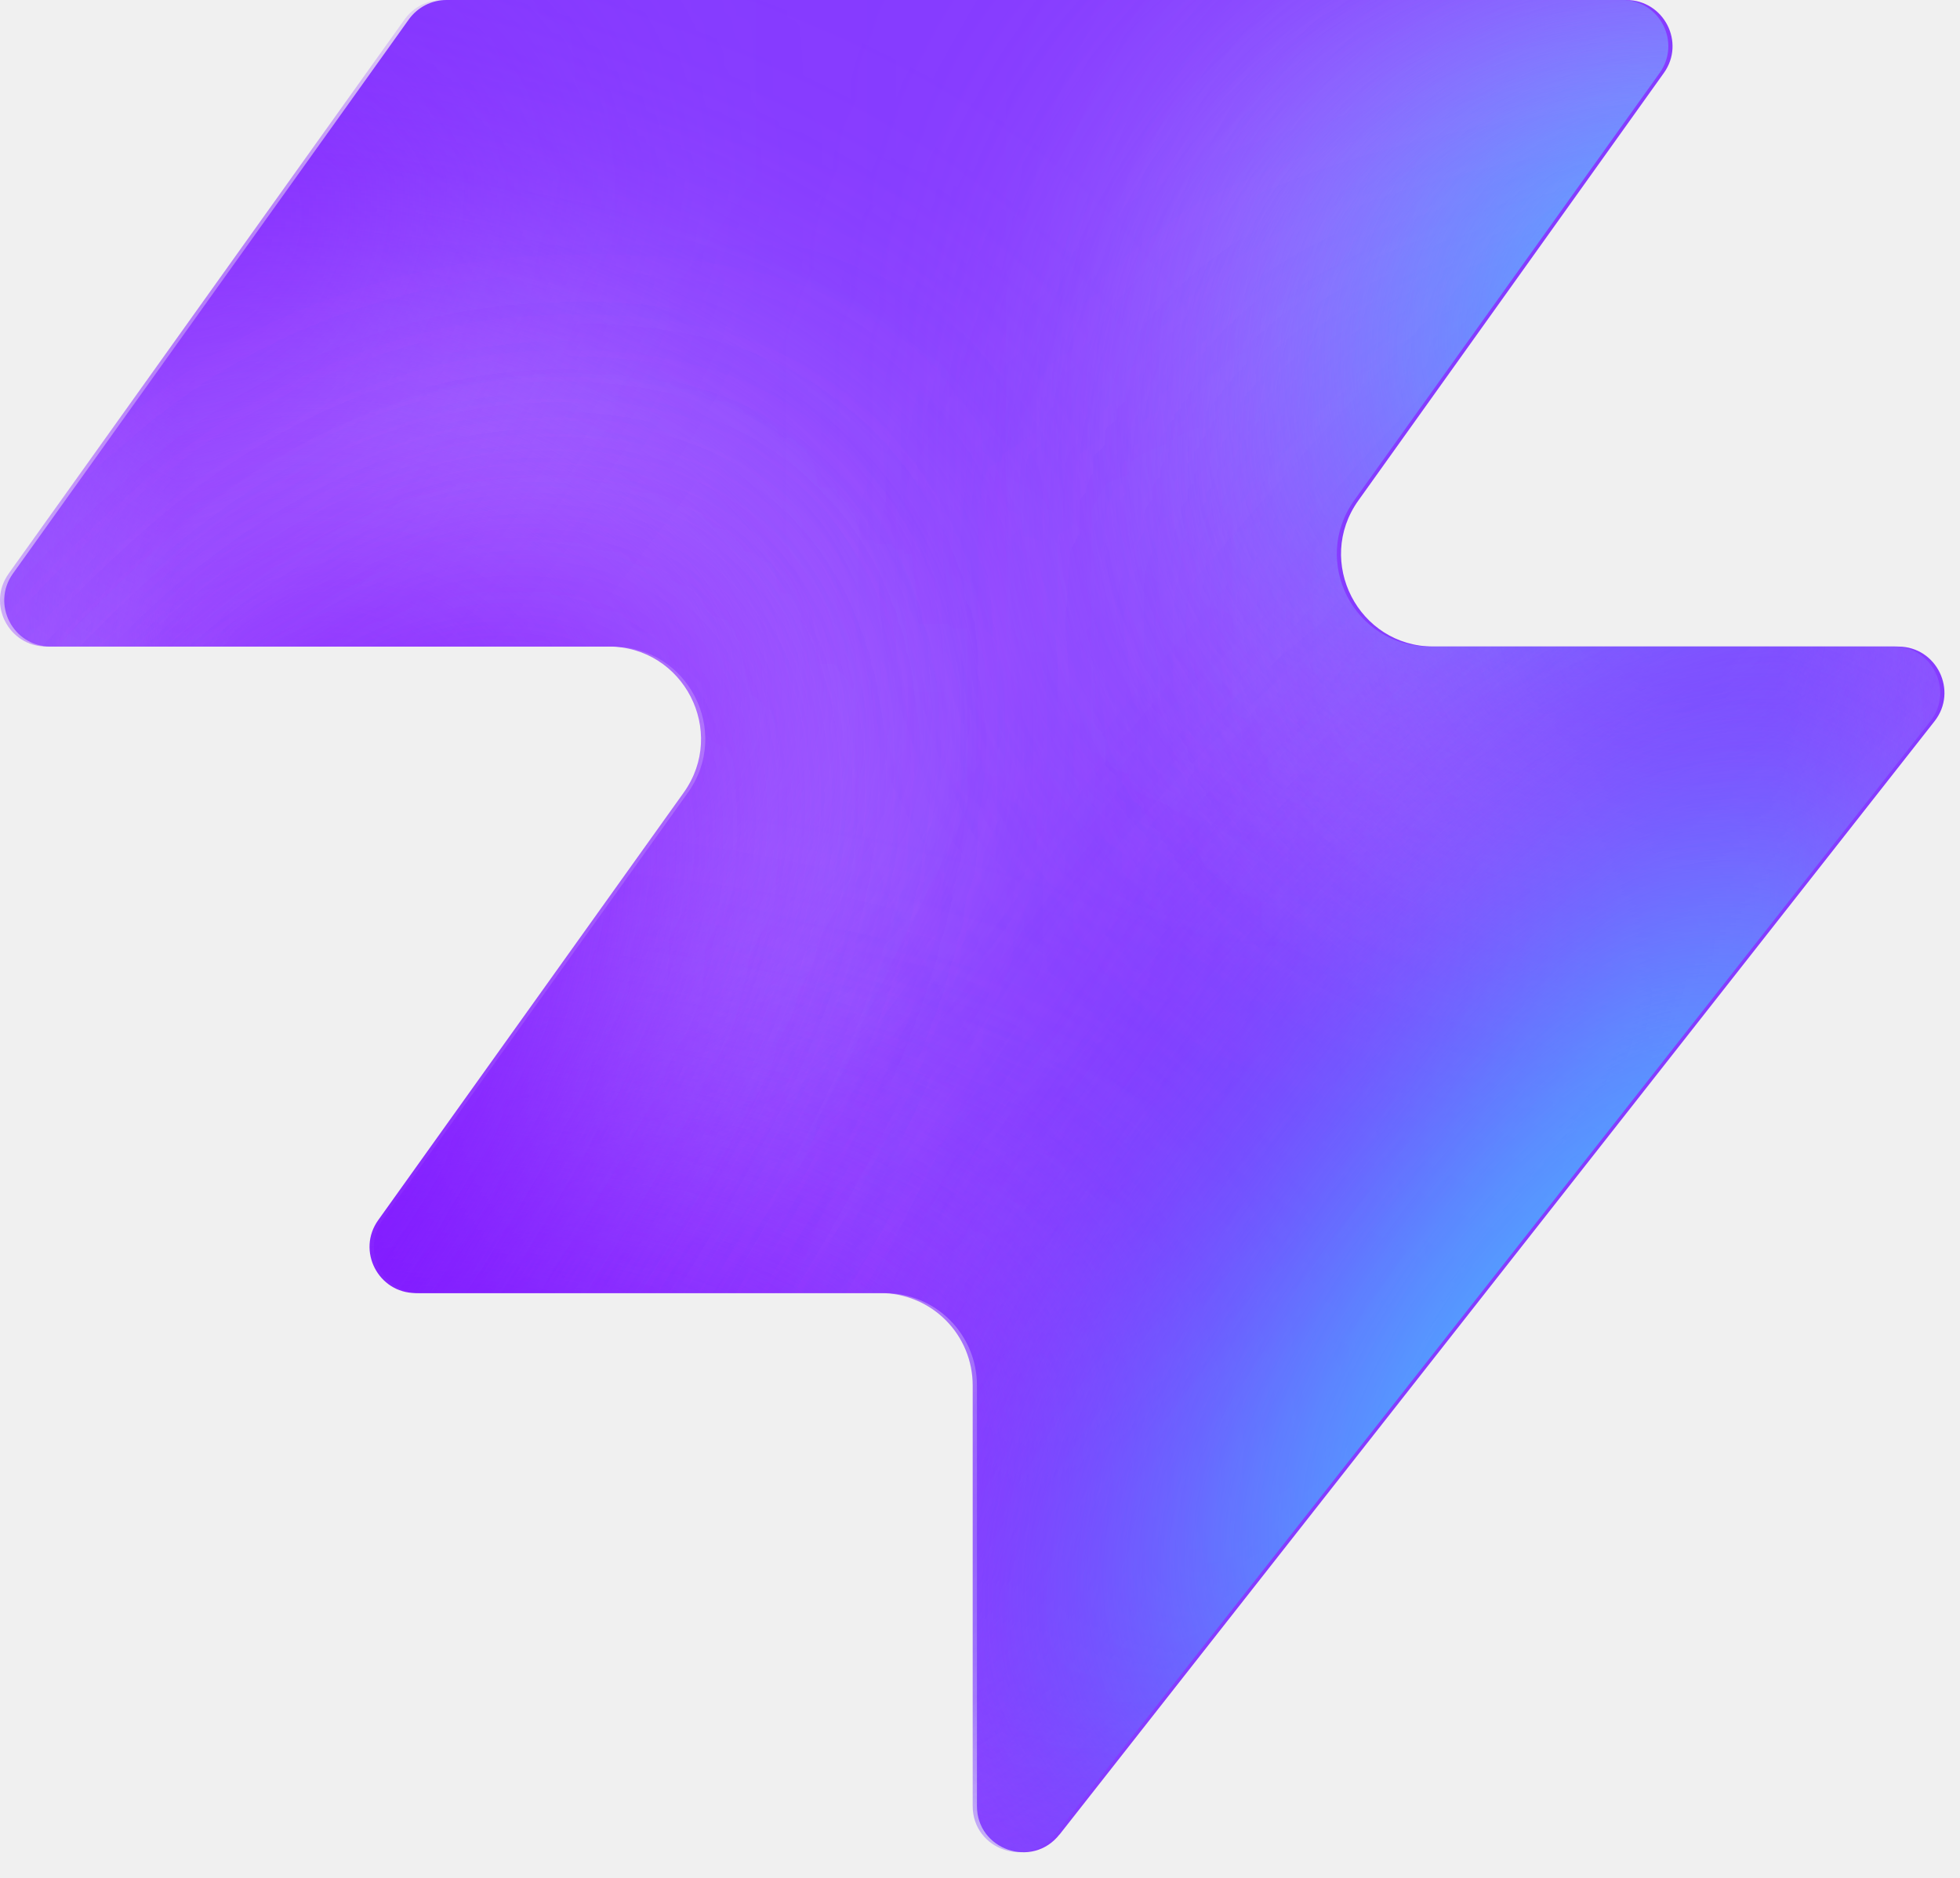
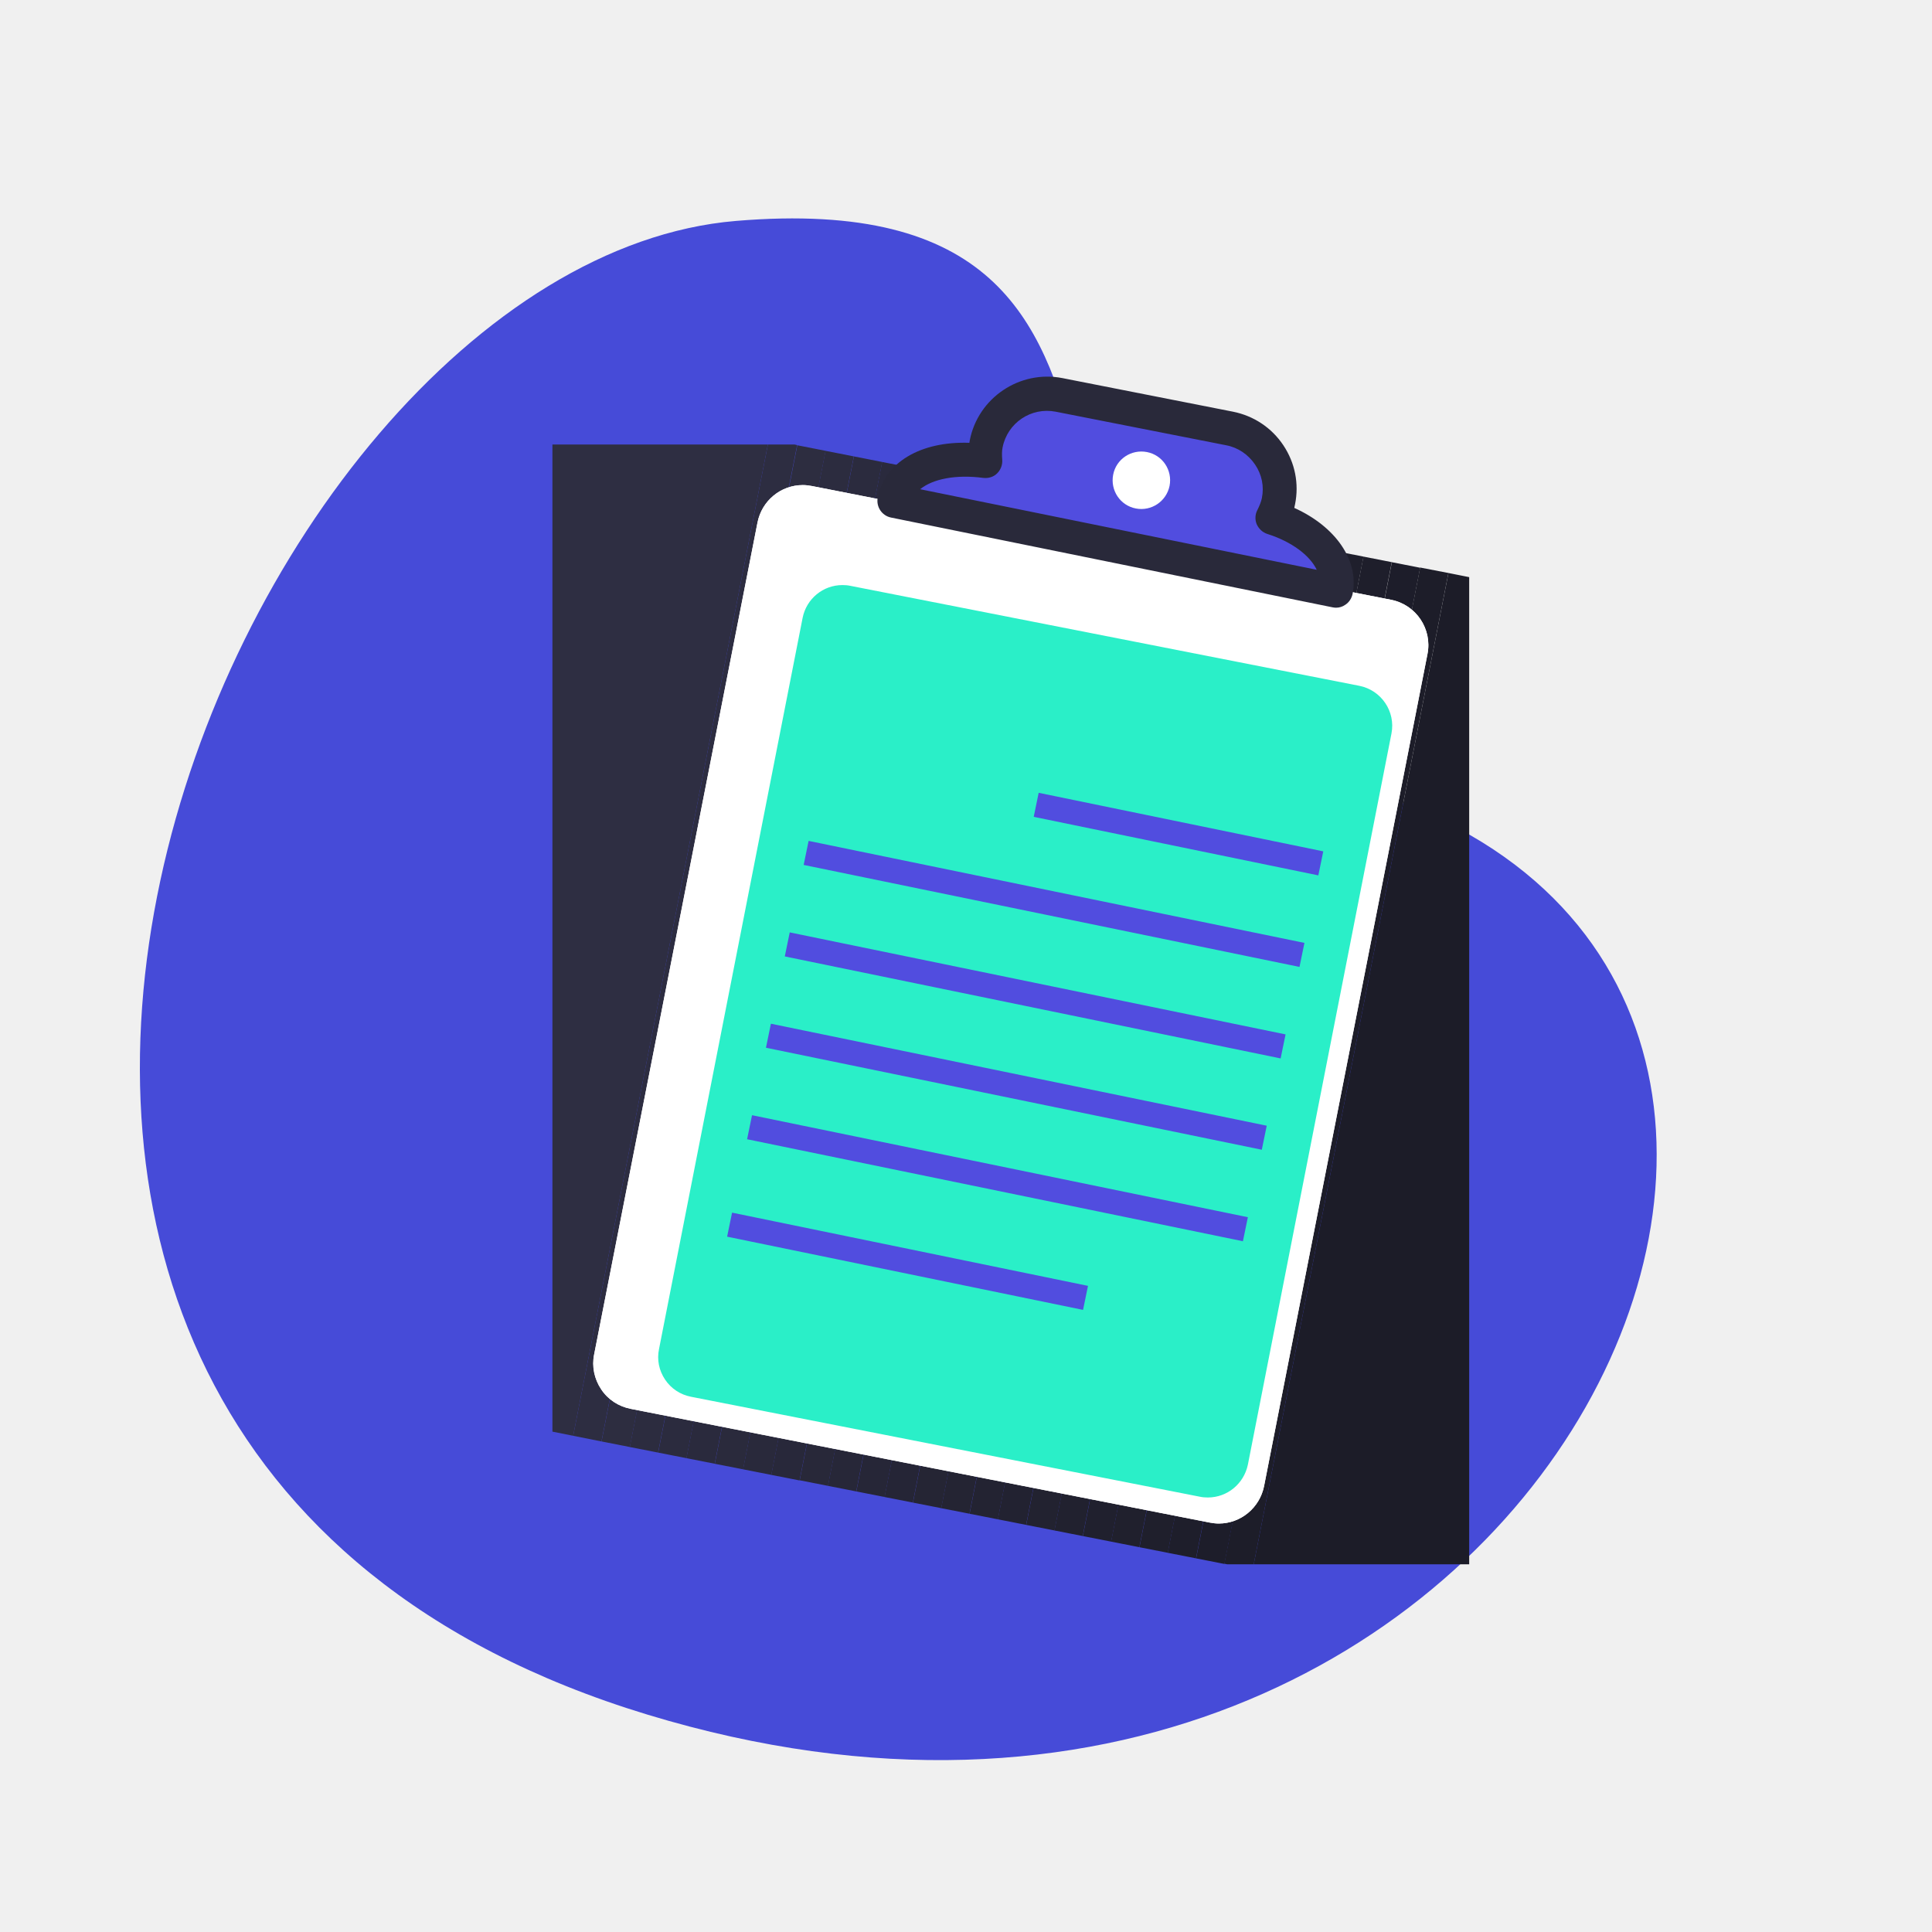
- <svg xmlns="http://www.w3.org/2000/svg" width="48" height="46" fill="none" viewBox="0 0 48 46">
-   <path fill="#863bff" d="M25.946 44.938c-.664.845-2.021.375-2.021-.698V33.937a2.26 2.26 0 0 0-2.262-2.262H10.287c-.92 0-1.456-1.04-.92-1.788l7.48-10.471c1.07-1.497 0-3.578-1.842-3.578H1.237c-.92 0-1.456-1.04-.92-1.788L10.013.474c.214-.297.556-.474.92-.474h28.894c.92 0 1.456 1.04.92 1.788l-7.48 10.471c-1.07 1.498 0 3.579 1.842 3.579h11.377c.943 0 1.473 1.088.89 1.83L25.947 44.94z" style="fill:#863bff;fill:color(display-p3 .525 .23 1);fill-opacity:1" />
-   <mask id="a" width="48" height="46" x="0" y="0" maskUnits="userSpaceOnUse" style="mask-type:alpha">
-     <path fill="#000" d="M25.842 44.938c-.664.844-2.021.375-2.021-.698V33.937a2.26 2.26 0 0 0-2.262-2.262H10.183c-.92 0-1.456-1.04-.92-1.788l7.48-10.471c1.07-1.498 0-3.579-1.842-3.579H1.133c-.92 0-1.456-1.04-.92-1.787L9.91.473c.214-.297.556-.474.92-.474h28.894c.92 0 1.456 1.04.92 1.788l-7.48 10.471c-1.07 1.498 0 3.578 1.842 3.578h11.377c.943 0 1.473 1.088.89 1.832L25.843 44.94z" style="fill:#000;fill-opacity:1" />
-   </mask>
-   <g mask="url(#a)">
-     <g filter="url(#b)">
-       <ellipse cx="5.508" cy="14.704" fill="#ede6ff" rx="5.508" ry="14.704" style="fill:#ede6ff;fill:color(display-p3 .927 .903 1);fill-opacity:1" transform="matrix(.00324 1 1 -.00324 -4.47 31.516)" />
-     </g>
-     <g filter="url(#c)">
-       <ellipse cx="10.399" cy="29.851" fill="#ede6ff" rx="10.399" ry="29.851" style="fill:#ede6ff;fill:color(display-p3 .927 .903 1);fill-opacity:1" transform="matrix(.00324 1 1 -.00324 -39.328 7.883)" />
-     </g>
-     <g filter="url(#d)">
-       <ellipse cx="5.508" cy="30.487" fill="#7e14ff" rx="5.508" ry="30.487" style="fill:#7e14ff;fill:color(display-p3 .492 .077 1);fill-opacity:1" transform="rotate(89.814 -25.913 -14.639)scale(1 -1)" />
-     </g>
-     <g filter="url(#e)">
-       <ellipse cx="5.508" cy="30.599" fill="#7e14ff" rx="5.508" ry="30.599" style="fill:#7e14ff;fill:color(display-p3 .492 .077 1);fill-opacity:1" transform="rotate(89.814 -32.644 -3.334)scale(1 -1)" />
-     </g>
-     <g filter="url(#f)">
-       <ellipse cx="5.508" cy="30.599" fill="#7e14ff" rx="5.508" ry="30.599" style="fill:#7e14ff;fill:color(display-p3 .492 .077 1);fill-opacity:1" transform="matrix(.00324 1 1 -.00324 -34.34 30.47)" />
-     </g>
-     <g filter="url(#g)">
-       <ellipse cx="14.072" cy="22.078" fill="#ede6ff" rx="14.072" ry="22.078" style="fill:#ede6ff;fill:color(display-p3 .927 .903 1);fill-opacity:1" transform="rotate(93.35 24.506 48.493)scale(-1 1)" />
-     </g>
-     <g filter="url(#h)">
-       <ellipse cx="3.47" cy="21.501" fill="#7e14ff" rx="3.47" ry="21.501" style="fill:#7e14ff;fill:color(display-p3 .492 .077 1);fill-opacity:1" transform="rotate(89.009 28.708 47.59)scale(-1 1)" />
-     </g>
-     <g filter="url(#i)">
-       <ellipse cx="3.47" cy="21.501" fill="#7e14ff" rx="3.47" ry="21.501" style="fill:#7e14ff;fill:color(display-p3 .492 .077 1);fill-opacity:1" transform="rotate(89.009 28.708 47.59)scale(-1 1)" />
-     </g>
-     <g filter="url(#j)">
-       <ellipse cx=".387" cy="8.972" fill="#7e14ff" rx="4.407" ry="29.108" style="fill:#7e14ff;fill:color(display-p3 .492 .077 1);fill-opacity:1" transform="rotate(39.51 .387 8.972)" />
-     </g>
-     <g filter="url(#k)">
-       <ellipse cx="47.523" cy="-6.092" fill="#7e14ff" rx="4.407" ry="29.108" style="fill:#7e14ff;fill:color(display-p3 .492 .077 1);fill-opacity:1" transform="rotate(37.892 47.523 -6.092)" />
-     </g>
-     <g filter="url(#l)">
-       <ellipse cx="41.412" cy="6.333" fill="#47bfff" rx="5.971" ry="9.665" style="fill:#47bfff;fill:color(display-p3 .28 .748 1);fill-opacity:1" transform="rotate(37.892 41.412 6.333)" />
-     </g>
-     <g filter="url(#m)">
-       <ellipse cx="-1.879" cy="38.332" fill="#7e14ff" rx="4.407" ry="29.108" style="fill:#7e14ff;fill:color(display-p3 .492 .077 1);fill-opacity:1" transform="rotate(37.892 -1.88 38.332)" />
-     </g>
-     <g filter="url(#n)">
-       <ellipse cx="-1.879" cy="38.332" fill="#7e14ff" rx="4.407" ry="29.108" style="fill:#7e14ff;fill:color(display-p3 .492 .077 1);fill-opacity:1" transform="rotate(37.892 -1.88 38.332)" />
-     </g>
-     <g filter="url(#o)">
-       <ellipse cx="35.651" cy="29.907" fill="#7e14ff" rx="4.407" ry="29.108" style="fill:#7e14ff;fill:color(display-p3 .492 .077 1);fill-opacity:1" transform="rotate(37.892 35.651 29.907)" />
-     </g>
-     <g filter="url(#p)">
-       <ellipse cx="38.418" cy="32.4" fill="#47bfff" rx="5.971" ry="15.297" style="fill:#47bfff;fill:color(display-p3 .28 .748 1);fill-opacity:1" transform="rotate(37.892 38.418 32.4)" />
-     </g>
-   </g>
-   <defs>
-     <filter id="b" width="60.045" height="41.654" x="-19.77" y="16.149" color-interpolation-filters="sRGB" filterUnits="userSpaceOnUse">
-       <feFlood flood-opacity="0" result="BackgroundImageFix" />
-       <feBlend in="SourceGraphic" in2="BackgroundImageFix" result="shape" />
-       <feGaussianBlur result="effect1_foregroundBlur_2002_17158" stdDeviation="7.659" />
-     </filter>
-     <filter id="c" width="90.34" height="51.437" x="-54.613" y="-7.533" color-interpolation-filters="sRGB" filterUnits="userSpaceOnUse">
-       <feFlood flood-opacity="0" result="BackgroundImageFix" />
-       <feBlend in="SourceGraphic" in2="BackgroundImageFix" result="shape" />
-       <feGaussianBlur result="effect1_foregroundBlur_2002_17158" stdDeviation="7.659" />
-     </filter>
-     <filter id="d" width="79.355" height="29.4" x="-49.64" y="2.03" color-interpolation-filters="sRGB" filterUnits="userSpaceOnUse">
-       <feFlood flood-opacity="0" result="BackgroundImageFix" />
-       <feBlend in="SourceGraphic" in2="BackgroundImageFix" result="shape" />
-       <feGaussianBlur result="effect1_foregroundBlur_2002_17158" stdDeviation="4.596" />
-     </filter>
-     <filter id="e" width="79.579" height="29.4" x="-45.045" y="20.029" color-interpolation-filters="sRGB" filterUnits="userSpaceOnUse">
-       <feFlood flood-opacity="0" result="BackgroundImageFix" />
-       <feBlend in="SourceGraphic" in2="BackgroundImageFix" result="shape" />
-       <feGaussianBlur result="effect1_foregroundBlur_2002_17158" stdDeviation="4.596" />
-     </filter>
-     <filter id="f" width="79.579" height="29.4" x="-43.513" y="21.178" color-interpolation-filters="sRGB" filterUnits="userSpaceOnUse">
-       <feFlood flood-opacity="0" result="BackgroundImageFix" />
-       <feBlend in="SourceGraphic" in2="BackgroundImageFix" result="shape" />
-       <feGaussianBlur result="effect1_foregroundBlur_2002_17158" stdDeviation="4.596" />
-     </filter>
-     <filter id="g" width="74.749" height="58.852" x="15.756" y="-17.901" color-interpolation-filters="sRGB" filterUnits="userSpaceOnUse">
-       <feFlood flood-opacity="0" result="BackgroundImageFix" />
-       <feBlend in="SourceGraphic" in2="BackgroundImageFix" result="shape" />
-       <feGaussianBlur result="effect1_foregroundBlur_2002_17158" stdDeviation="7.659" />
-     </filter>
-     <filter id="h" width="61.377" height="25.362" x="23.548" y="2.284" color-interpolation-filters="sRGB" filterUnits="userSpaceOnUse">
-       <feFlood flood-opacity="0" result="BackgroundImageFix" />
-       <feBlend in="SourceGraphic" in2="BackgroundImageFix" result="shape" />
-       <feGaussianBlur result="effect1_foregroundBlur_2002_17158" stdDeviation="4.596" />
-     </filter>
-     <filter id="i" width="61.377" height="25.362" x="23.548" y="2.284" color-interpolation-filters="sRGB" filterUnits="userSpaceOnUse">
-       <feFlood flood-opacity="0" result="BackgroundImageFix" />
-       <feBlend in="SourceGraphic" in2="BackgroundImageFix" result="shape" />
-       <feGaussianBlur result="effect1_foregroundBlur_2002_17158" stdDeviation="4.596" />
-     </filter>
-     <filter id="j" width="56.045" height="63.649" x="-27.636" y="-22.853" color-interpolation-filters="sRGB" filterUnits="userSpaceOnUse">
-       <feFlood flood-opacity="0" result="BackgroundImageFix" />
-       <feBlend in="SourceGraphic" in2="BackgroundImageFix" result="shape" />
-       <feGaussianBlur result="effect1_foregroundBlur_2002_17158" stdDeviation="4.596" />
-     </filter>
-     <filter id="k" width="54.814" height="64.646" x="20.116" y="-38.415" color-interpolation-filters="sRGB" filterUnits="userSpaceOnUse">
-       <feFlood flood-opacity="0" result="BackgroundImageFix" />
-       <feBlend in="SourceGraphic" in2="BackgroundImageFix" result="shape" />
-       <feGaussianBlur result="effect1_foregroundBlur_2002_17158" stdDeviation="4.596" />
-     </filter>
-     <filter id="l" width="33.541" height="35.313" x="24.641" y="-11.323" color-interpolation-filters="sRGB" filterUnits="userSpaceOnUse">
-       <feFlood flood-opacity="0" result="BackgroundImageFix" />
-       <feBlend in="SourceGraphic" in2="BackgroundImageFix" result="shape" />
-       <feGaussianBlur result="effect1_foregroundBlur_2002_17158" stdDeviation="4.596" />
-     </filter>
-     <filter id="m" width="54.814" height="64.646" x="-29.286" y="6.009" color-interpolation-filters="sRGB" filterUnits="userSpaceOnUse">
-       <feFlood flood-opacity="0" result="BackgroundImageFix" />
-       <feBlend in="SourceGraphic" in2="BackgroundImageFix" result="shape" />
-       <feGaussianBlur result="effect1_foregroundBlur_2002_17158" stdDeviation="4.596" />
-     </filter>
-     <filter id="n" width="54.814" height="64.646" x="-29.286" y="6.009" color-interpolation-filters="sRGB" filterUnits="userSpaceOnUse">
-       <feFlood flood-opacity="0" result="BackgroundImageFix" />
-       <feBlend in="SourceGraphic" in2="BackgroundImageFix" result="shape" />
-       <feGaussianBlur result="effect1_foregroundBlur_2002_17158" stdDeviation="4.596" />
-     </filter>
-     <filter id="o" width="54.814" height="64.646" x="8.244" y="-2.416" color-interpolation-filters="sRGB" filterUnits="userSpaceOnUse">
-       <feFlood flood-opacity="0" result="BackgroundImageFix" />
-       <feBlend in="SourceGraphic" in2="BackgroundImageFix" result="shape" />
-       <feGaussianBlur result="effect1_foregroundBlur_2002_17158" stdDeviation="4.596" />
-     </filter>
-     <filter id="p" width="39.409" height="43.623" x="18.713" y="10.588" color-interpolation-filters="sRGB" filterUnits="userSpaceOnUse">
-       <feFlood flood-opacity="0" result="BackgroundImageFix" />
-       <feBlend in="SourceGraphic" in2="BackgroundImageFix" result="shape" />
-       <feGaussianBlur result="effect1_foregroundBlur_2002_17158" stdDeviation="4.596" />
-     </filter>
-   </defs>
+ <svg xmlns="http://www.w3.org/2000/svg" width="800px" height="800px" viewBox="0 0 1024 1024" class="icon" version="1.1">
+   <path d="M696.2 411.6C498.7 368.3 660.6 94.4 390 117.1s-527.2 645.8-46.8 791.7 727.9-414.9 353-497.2z" fill="#464BD8" />
+   <path d="M391.4 235.6l-98.6 501.9V235.6zM407 235.6L303.8 761l-11-2.2v-21.3l98.6-501.9z" fill="#2E2E42" />
+   <path d="M421.1 235.6l1.4 0.3L318.8 764l-15-3L407 235.6z" fill="#2D2D41" />
+   <path d="M318.831 764.004l103.753-528.003 15.013 2.95L333.844 766.954z" fill="#2D2D40" />
+   <path d="M333.79 766.952l103.753-528.003L452.555 241.899 348.803 769.902z" fill="#2C2C3F" />
+   <path d="M348.846 769.917l103.753-528.003L467.612 244.864 363.859 772.867z" fill="#2B2B3E" />
+   <path d="M363.806 772.863l103.753-528.003 15.013 2.95L378.819 775.813z" fill="#2A2A3D" />
+   <path d="M378.862 775.83l103.753-528.003 15.013 2.95L393.875 778.78z" fill="#2A2A3C" />
+   <path d="M393.821 778.775l103.753-528.003 15.013 2.95L408.834 781.726z" fill="#29293B" />
+   <path d="M408.78 781.722l103.753-528.003 15.013 2.95L423.793 784.672z" fill="#28283A" />
+   <path d="M423.855 784.59l103.753-528.003 15.013 2.95L438.868 787.54z" fill="#282839" />
+   <path d="M438.814 787.536l103.753-528.003 15.013 2.95L453.827 790.486z" fill="#272738" />
+   <path d="M453.872 790.502l103.753-528.003 15.013 2.95L468.885 793.452z" fill="#262637" />
+   <path d="M468.828 793.449l103.753-528.003 15.013 2.95L483.841 796.399z" fill="#252536" />
+   <path d="M483.886 796.415l103.753-528.003 15.013 2.95L498.899 799.365z" fill="#252534" />
+   <path d="M498.845 799.361l103.753-528.003 15.013 2.95L513.857 802.311z" fill="#242433" />
+   <path d="M513.902 802.327l103.753-528.003 15.013 2.95L528.915 805.277z" fill="#232332" />
+   <path d="M528.86 805.274l103.753-528.003 15.013 2.95L543.873 808.224z" fill="#222231" />
+   <path d="M543.917 808.239l103.753-528.003 15.013 2.95L558.93 811.189z" fill="#222230" />
+   <path d="M558.875 811.186l103.753-528.003 15.013 2.95L573.888 814.136z" fill="#21212F" />
+   <path d="M573.933 814.152l103.753-528.003 15.013 2.95L588.946 817.102z" fill="#20202E" />
+   <path d="M588.891 817.098l103.753-528.003 15.013 2.95L603.904 820.048z" fill="#20202D" />
+   <path d="M603.948 820.065l103.753-528.003 15.013 2.95L618.961 823.015z" fill="#1F1F2C" />
+   <path d="M618.907 823.011l103.753-528.003L737.673 297.958 633.92 825.961z" fill="#1E1E2B" />
+   <path d="M633.965 825.977l103.753-528.003L752.73 300.924 648.978 828.927z" fill="#1D1D2A" />
+   <path d="M752.7 300.8l15 2.9-103.2 525.4h-14.1l-1.5-0.3z" fill="#1D1D29" />
+   <path d="M767.7 303.7l11 2.2v21.3l-98.6 501.9h-15.6zM680.1 829.1l98.6-501.9v501.9z" fill="#1C1C28" />
+   <path d="M646 807.5c-1.6 0-3.2-0.2-4.8-0.5l-307-60.3c-6.4-1.3-12-4.9-15.6-10.4-3.6-5.4-5-12-3.7-18.4l86.6-441c2.3-11.5 12.3-19.8 24-19.8 1.6 0 3.2 0.2 4.8 0.5l307 60.3c13.3 2.6 21.9 15.5 19.3 28.7l-86.6 441c-2.3 11.6-12.4 19.9-24 19.9z" fill="#FFFFFF" />
+   <path d="M646 807.5c-1.6 0-3.2-0.2-4.8-0.5l-307-60.3c-6.4-1.3-12-4.9-15.6-10.4-3.6-5.4-5-12-3.7-18.4l86.6-441c2.3-11.5 12.3-19.8 24-19.8 1.6 0 3.2 0.2 4.8 0.5l307 60.3c13.3 2.6 21.9 15.5 19.3 28.7l-86.6 441c-2.3 11.6-12.4 19.9-24 19.9z" fill="#FFFFFF" />
+   <path d="M640.2 793.7c-1.4 0-2.8-0.1-4.2-0.4l-269.8-53c-5.6-1.1-10.5-4.3-13.7-9.1-3.2-4.8-4.4-10.5-3.2-16.2l76.1-387.5c2-10.1 10.8-17.4 21.1-17.4 1.4 0 2.8 0.1 4.2 0.4l269.8 53c11.6 2.3 19.3 13.6 17 25.3l-76.1 387.5c-2.1 10.1-10.9 17.4-21.2 17.4z" fill="#2AEFC8" />
+   <path d="M674.4 274.5c1.4-2.7 2.6-5.6 3.2-8.8 3.6-17.8-8.1-35.1-25.9-38.6l-90.4-17.8c-17.8-3.5-35.1 8.1-38.6 25.9-0.6 3.1-0.6 6.1-0.4 9.1-24.4-3-45.2 4.5-48.4 21.2l234.2 47.6c3.2-16-11.6-31.6-33.7-38.6z" fill="#514DDF" />
+   <path d="M708.1 322.1c-0.6 0-1.2-0.1-1.8-0.2l-234.1-47.6c-4.8-1-7.9-5.7-7-10.5 3.6-18.6 22.6-30 48.6-29.1 0.1-0.4 0.1-0.8 0.2-1.3 4.4-22.6 26.5-37.4 49.1-33l90.4 17.8c11 2.2 20.5 8.5 26.7 17.8 6.2 9.3 8.4 20.4 6.2 31.3-0.1 0.6-0.3 1.2-0.4 1.9 21.9 9.9 34.4 27.8 30.9 45.6-0.5 2.3-1.8 4.4-3.8 5.7-1.5 1.1-3.3 1.6-5 1.6z m-220.4-62.8L697.9 302c-3.7-7.7-13.3-14.9-26.2-19-2.5-0.8-4.5-2.7-5.6-5.1-1-2.4-0.9-5.2 0.3-7.5 1.2-2.4 2-4.4 2.4-6.3 1.3-6.3 0-12.6-3.6-17.9-3.6-5.3-9-9-15.3-10.2l-90.4-17.8c-13-2.5-25.5 5.9-28.1 18.9-0.4 1.9-0.4 4-0.2 6.6 0.2 2.7-0.8 5.3-2.7 7.2-1.9 1.9-4.6 2.7-7.3 2.4-14.5-1.9-26.8 0.5-33.5 6z" fill="#29293A" />
+   <path d="M602 269.5c-8.3-1.6-13.6-9.6-12-17.9 1.6-8.3 9.6-13.6 17.9-12 8.3 1.6 13.6 9.6 12 17.9-1.7 8.3-9.7 13.6-17.9 12z" fill="#FFFFFF" />
+   <path d="M550.515 420.205l150.843 31.03-2.62 12.734-150.843-31.03zM428.579 445.695l262.8 54.062-2.62 12.734-262.8-54.063zM418.577 494.19l262.8 54.063-2.62 12.734-262.8-54.063zM408.596 542.589l262.8 54.062-2.62 12.734-262.8-54.063zM398.595 591.085l262.8 54.062-2.62 12.734-262.8-54.063zM388.009 642.725l188.651 38.81-2.62 12.733-188.65-38.81z" fill="#514DDF" />
</svg>
